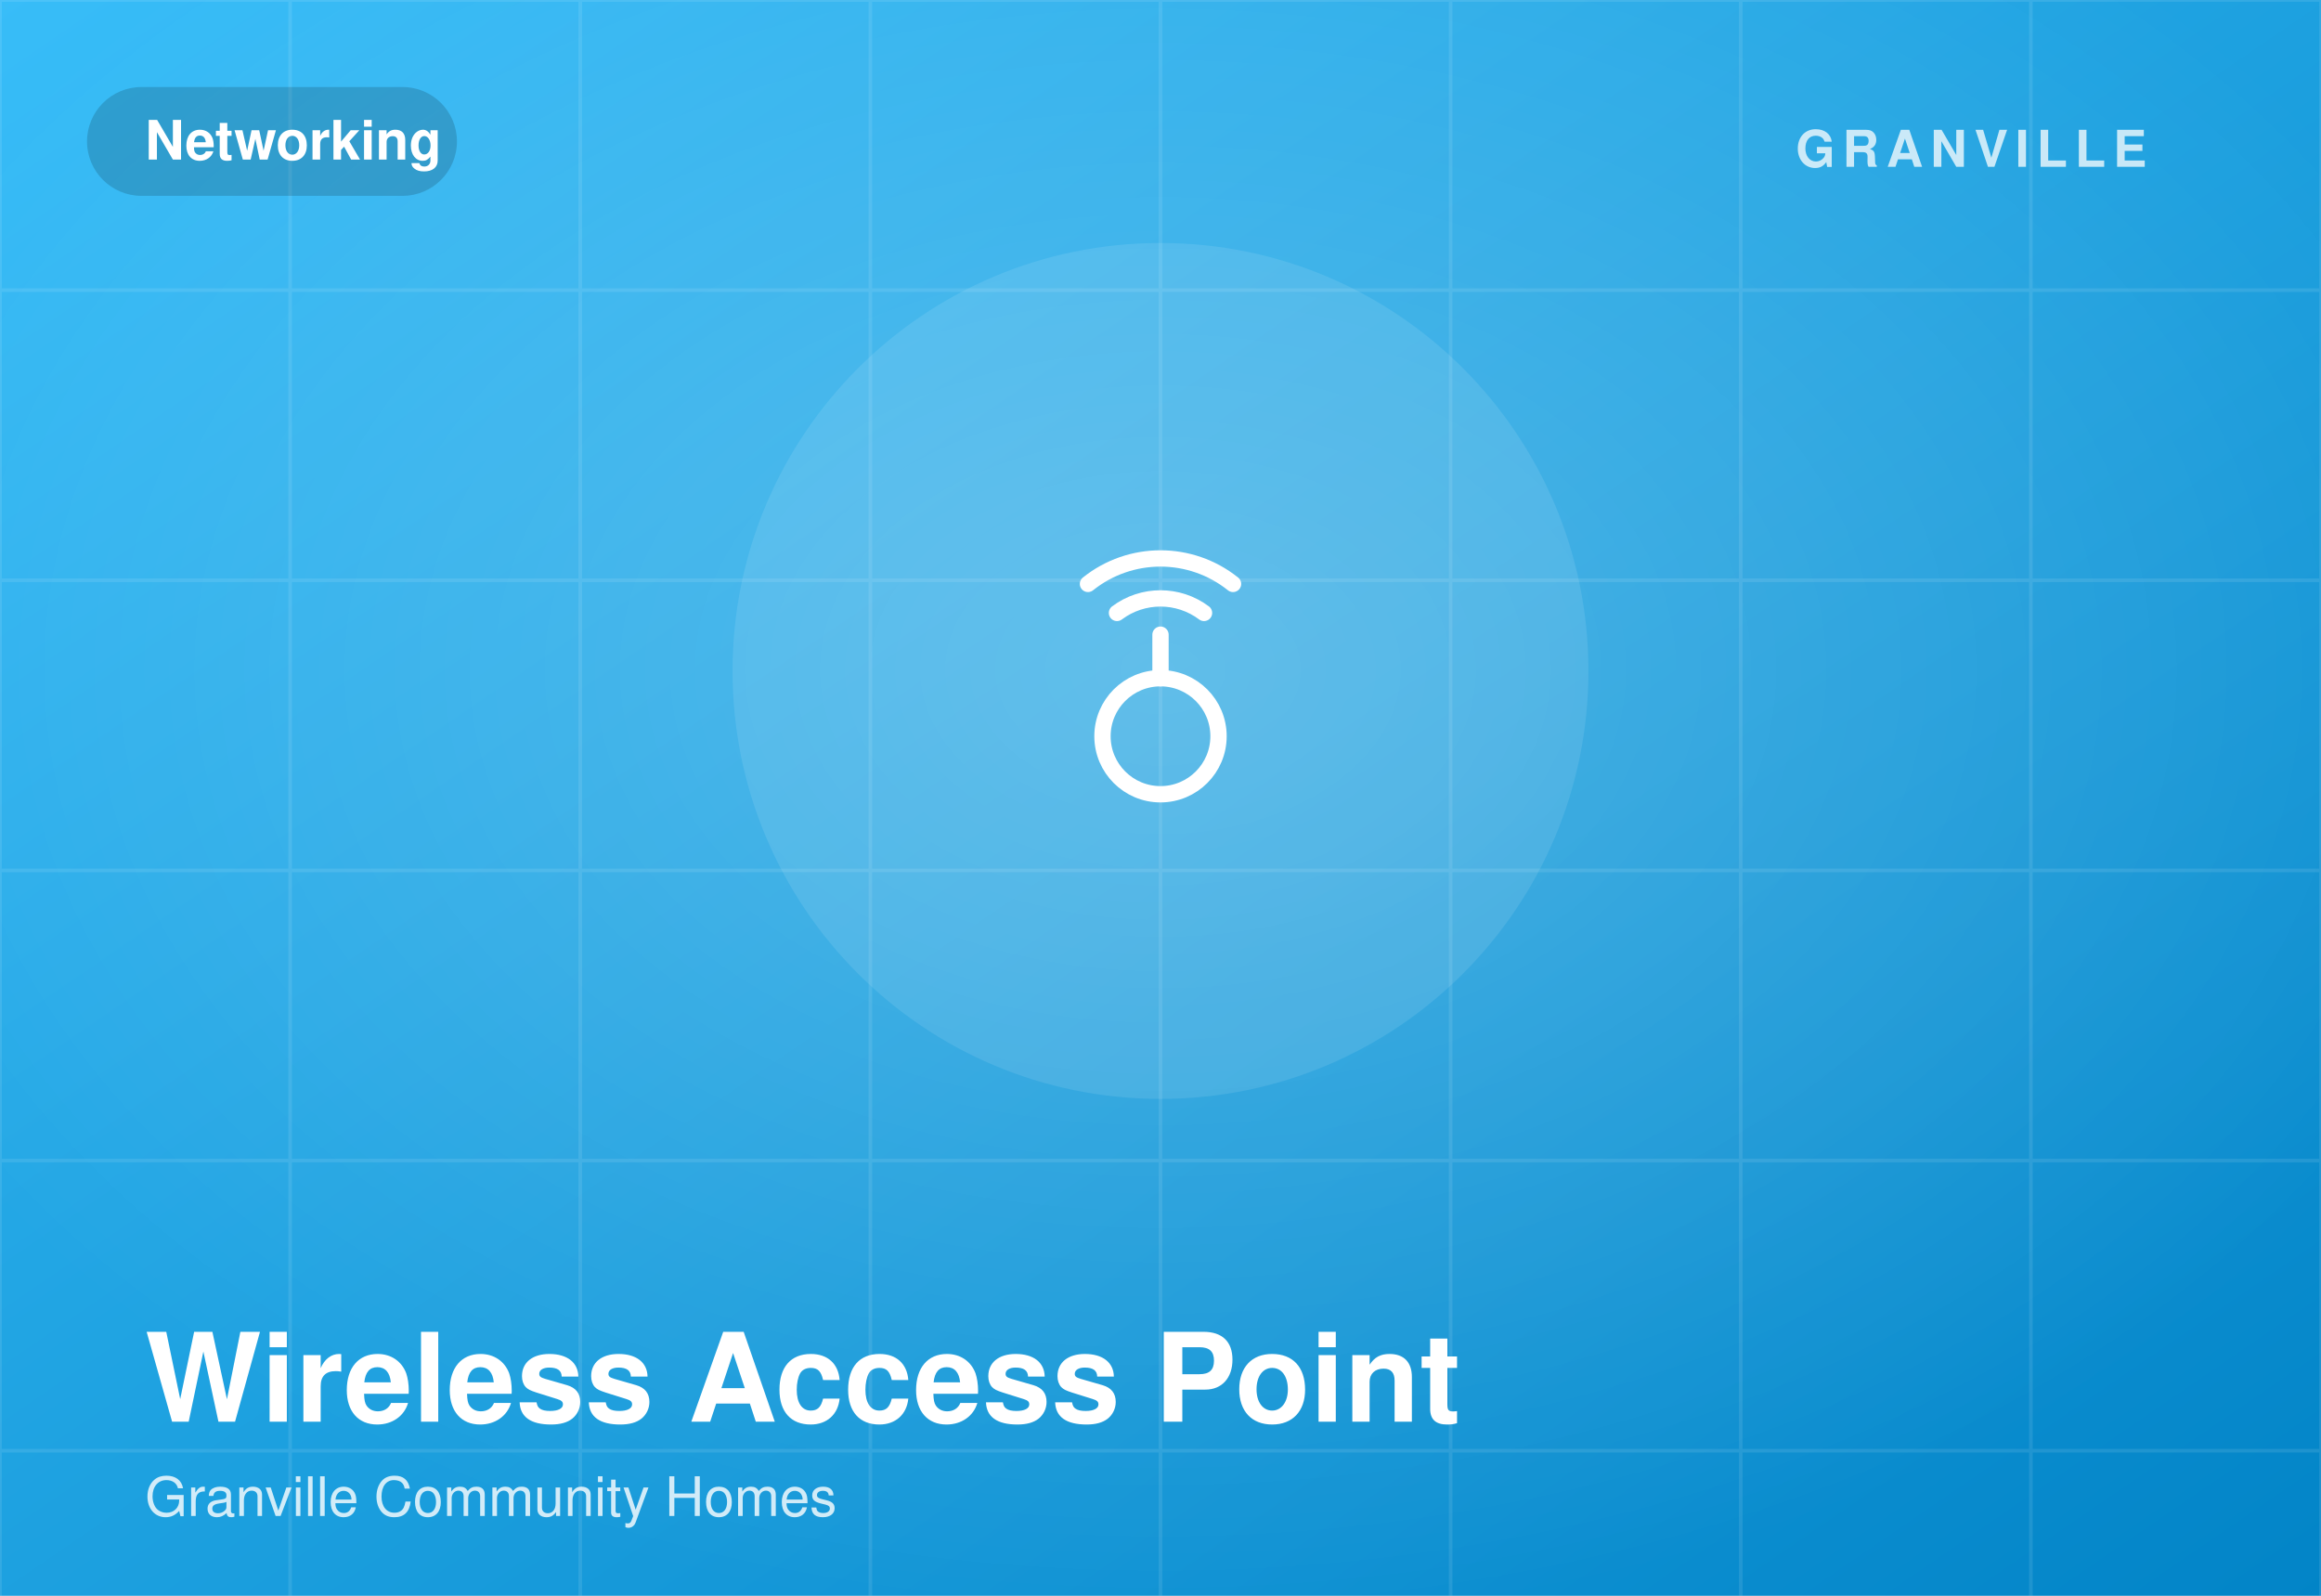
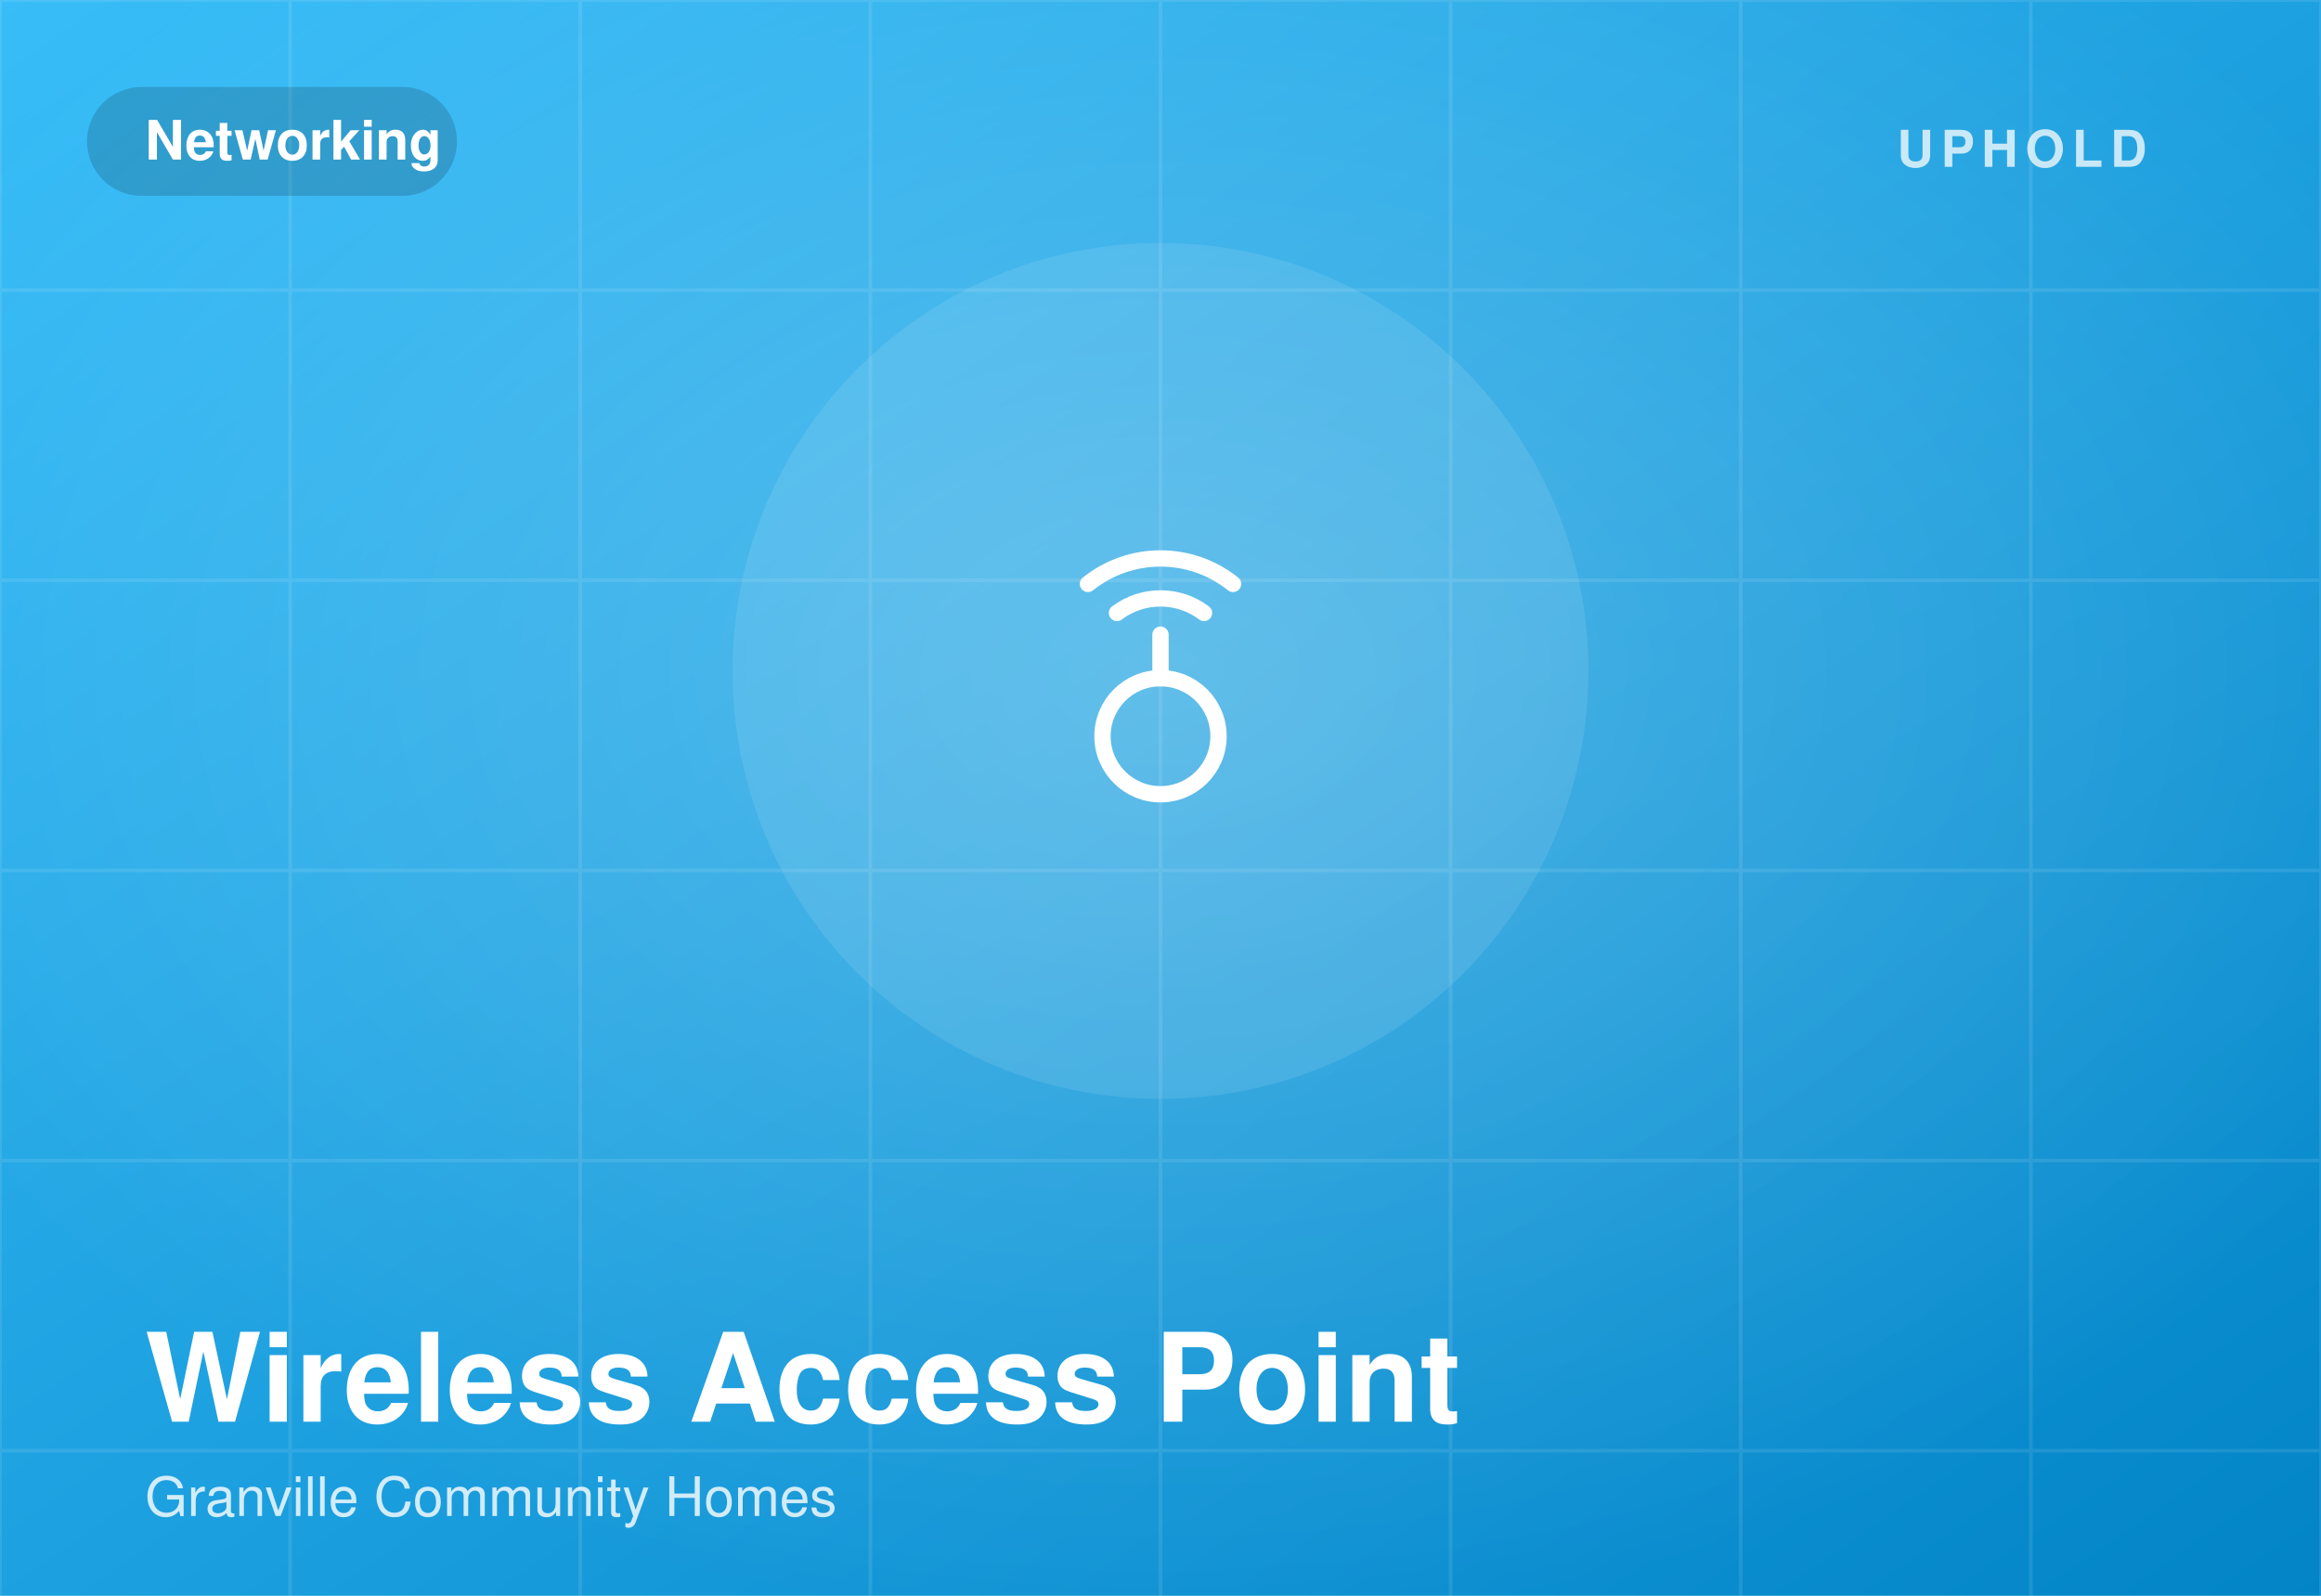
<svg xmlns="http://www.w3.org/2000/svg" viewBox="0 0 640 440" width="640" height="440" role="img" aria-label="Wireless Access Point">
  <defs>
    <linearGradient id="g" x1="0" y1="0" x2="1" y2="1">
      <stop offset="0" stop-color="#38BDF8" />
      <stop offset="1" stop-color="#0284C7" />
    </linearGradient>
    <radialGradient id="spot" cx="0.5" cy="0.42" r="0.6">
      <stop offset="0" stop-color="#ffffff" stop-opacity="0.22" />
      <stop offset="1" stop-color="#ffffff" stop-opacity="0" />
    </radialGradient>
  </defs>
  <rect width="640" height="440" fill="url(#g)" />
  <rect width="640" height="440" fill="url(#spot)" />
  <g opacity="0.10" fill="none" stroke="#fff" stroke-width="1">
    <line x1="0" y1="0" x2="0" y2="440" />
    <line x1="80" y1="0" x2="80" y2="440" />
    <line x1="160" y1="0" x2="160" y2="440" />
    <line x1="240" y1="0" x2="240" y2="440" />
    <line x1="320" y1="0" x2="320" y2="440" />
    <line x1="400" y1="0" x2="400" y2="440" />
    <line x1="480" y1="0" x2="480" y2="440" />
    <line x1="560" y1="0" x2="560" y2="440" />
    <line x1="640" y1="0" x2="640" y2="440" />
    <line x1="0" y1="0" x2="640" y2="0" />
    <line x1="0" y1="80" x2="640" y2="80" />
    <line x1="0" y1="160" x2="640" y2="160" />
    <line x1="0" y1="240" x2="640" y2="240" />
    <line x1="0" y1="320" x2="640" y2="320" />
    <line x1="0" y1="400" x2="640" y2="400" />
  </g>
  <circle cx="320" cy="185" r="118" fill="#fff" opacity="0.10" />
  <g transform="translate(260,125) scale(1.0)">
    <g fill="none" stroke="#fff" stroke-width="4.5" stroke-linecap="round" stroke-linejoin="round">
      <circle cx="60" cy="78" r="16" />
      <path d="M60 62V50M48 44a20 20 0 0 1 24 0M40 36a32 32 0 0 1 40 0" />
    </g>
  </g>
  <rect x="24" y="24" width="102" height="30" rx="15" fill="#000" opacity="0.16" />
  <text x="40" y="44" font-family="Segoe UI, Helvetica, Arial, sans-serif" font-size="15" font-weight="600" fill="#fff">Networking</text>
-   <text x="592" y="46" text-anchor="end" font-family="Segoe UI, Helvetica, Arial, sans-serif" font-size="14" font-weight="700" letter-spacing="2" fill="#fff" opacity="0.75">GRANVILLE</text>
+   <text x="592" y="46" text-anchor="end" font-family="Segoe UI, Helvetica, Arial, sans-serif" font-size="14" font-weight="700" letter-spacing="2" fill="#fff" opacity="0.75">UPHOLD</text>
  <text x="40" y="392" font-family="Segoe UI, Helvetica, Arial, sans-serif" font-size="34" font-weight="700" fill="#fff">Wireless Access Point</text>
  <text x="40" y="418" font-family="Segoe UI, Helvetica, Arial, sans-serif" font-size="15" font-weight="500" fill="#fff" opacity="0.8">Granville Community Homes</text>
</svg>
